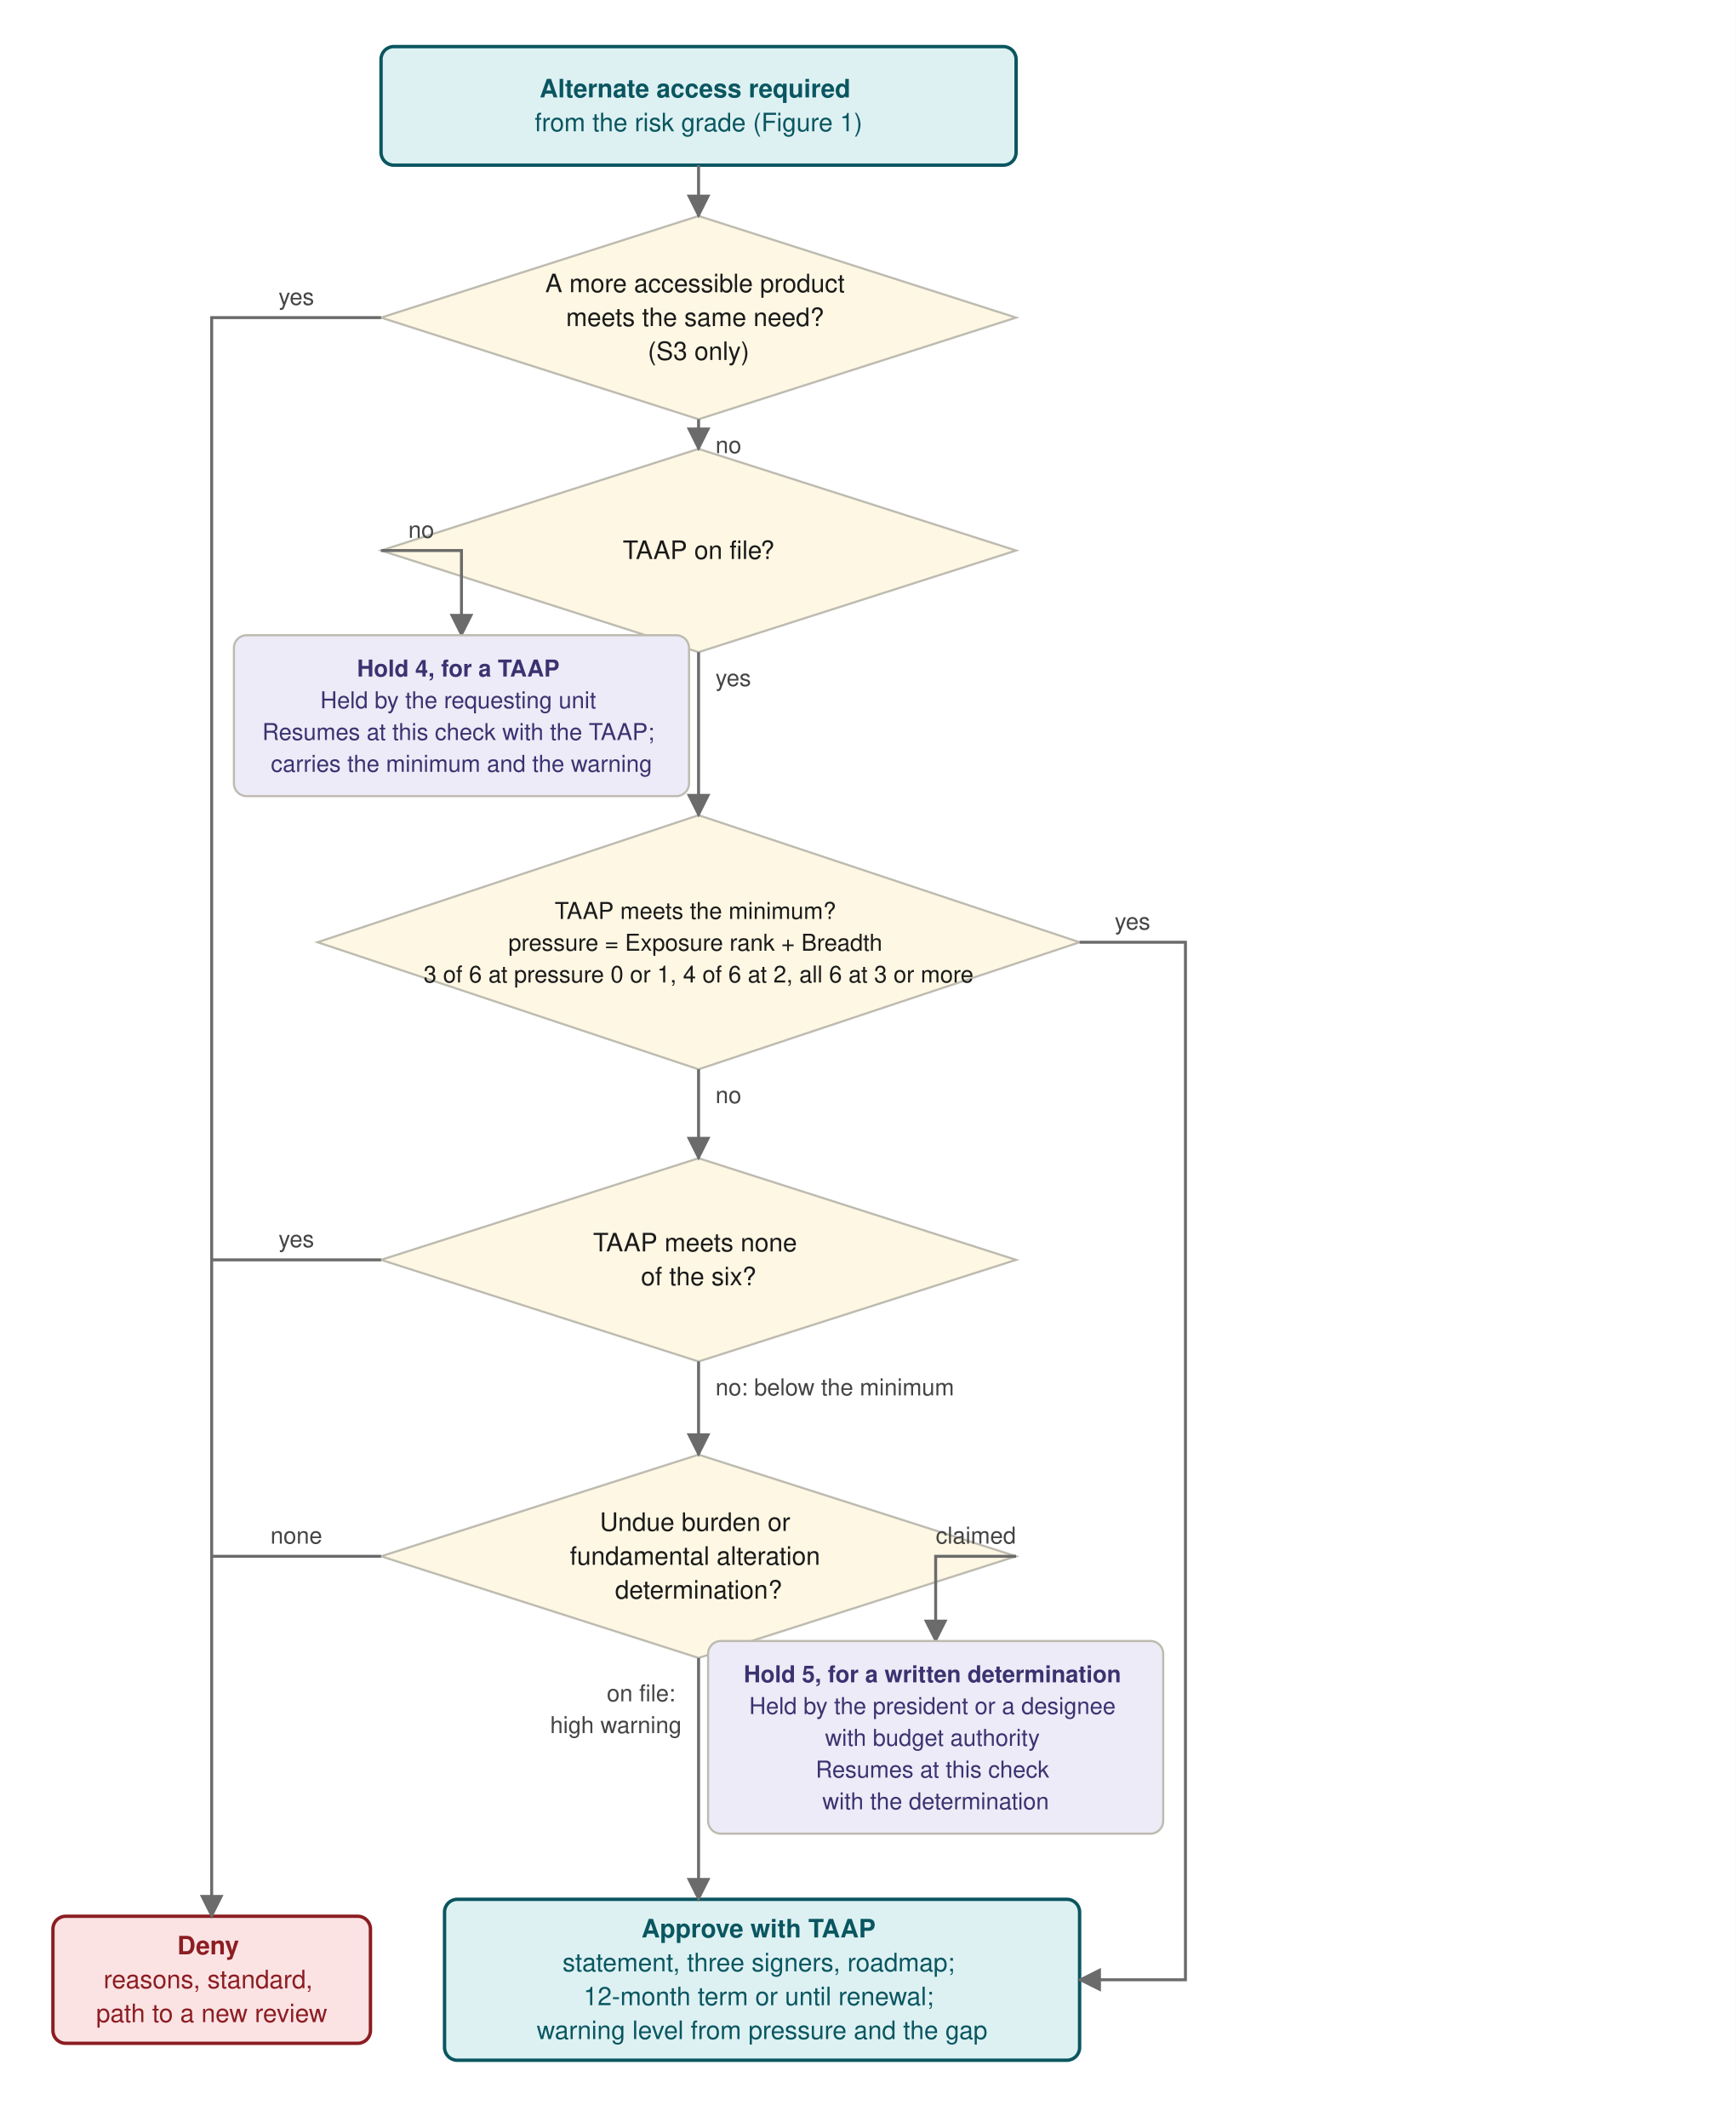
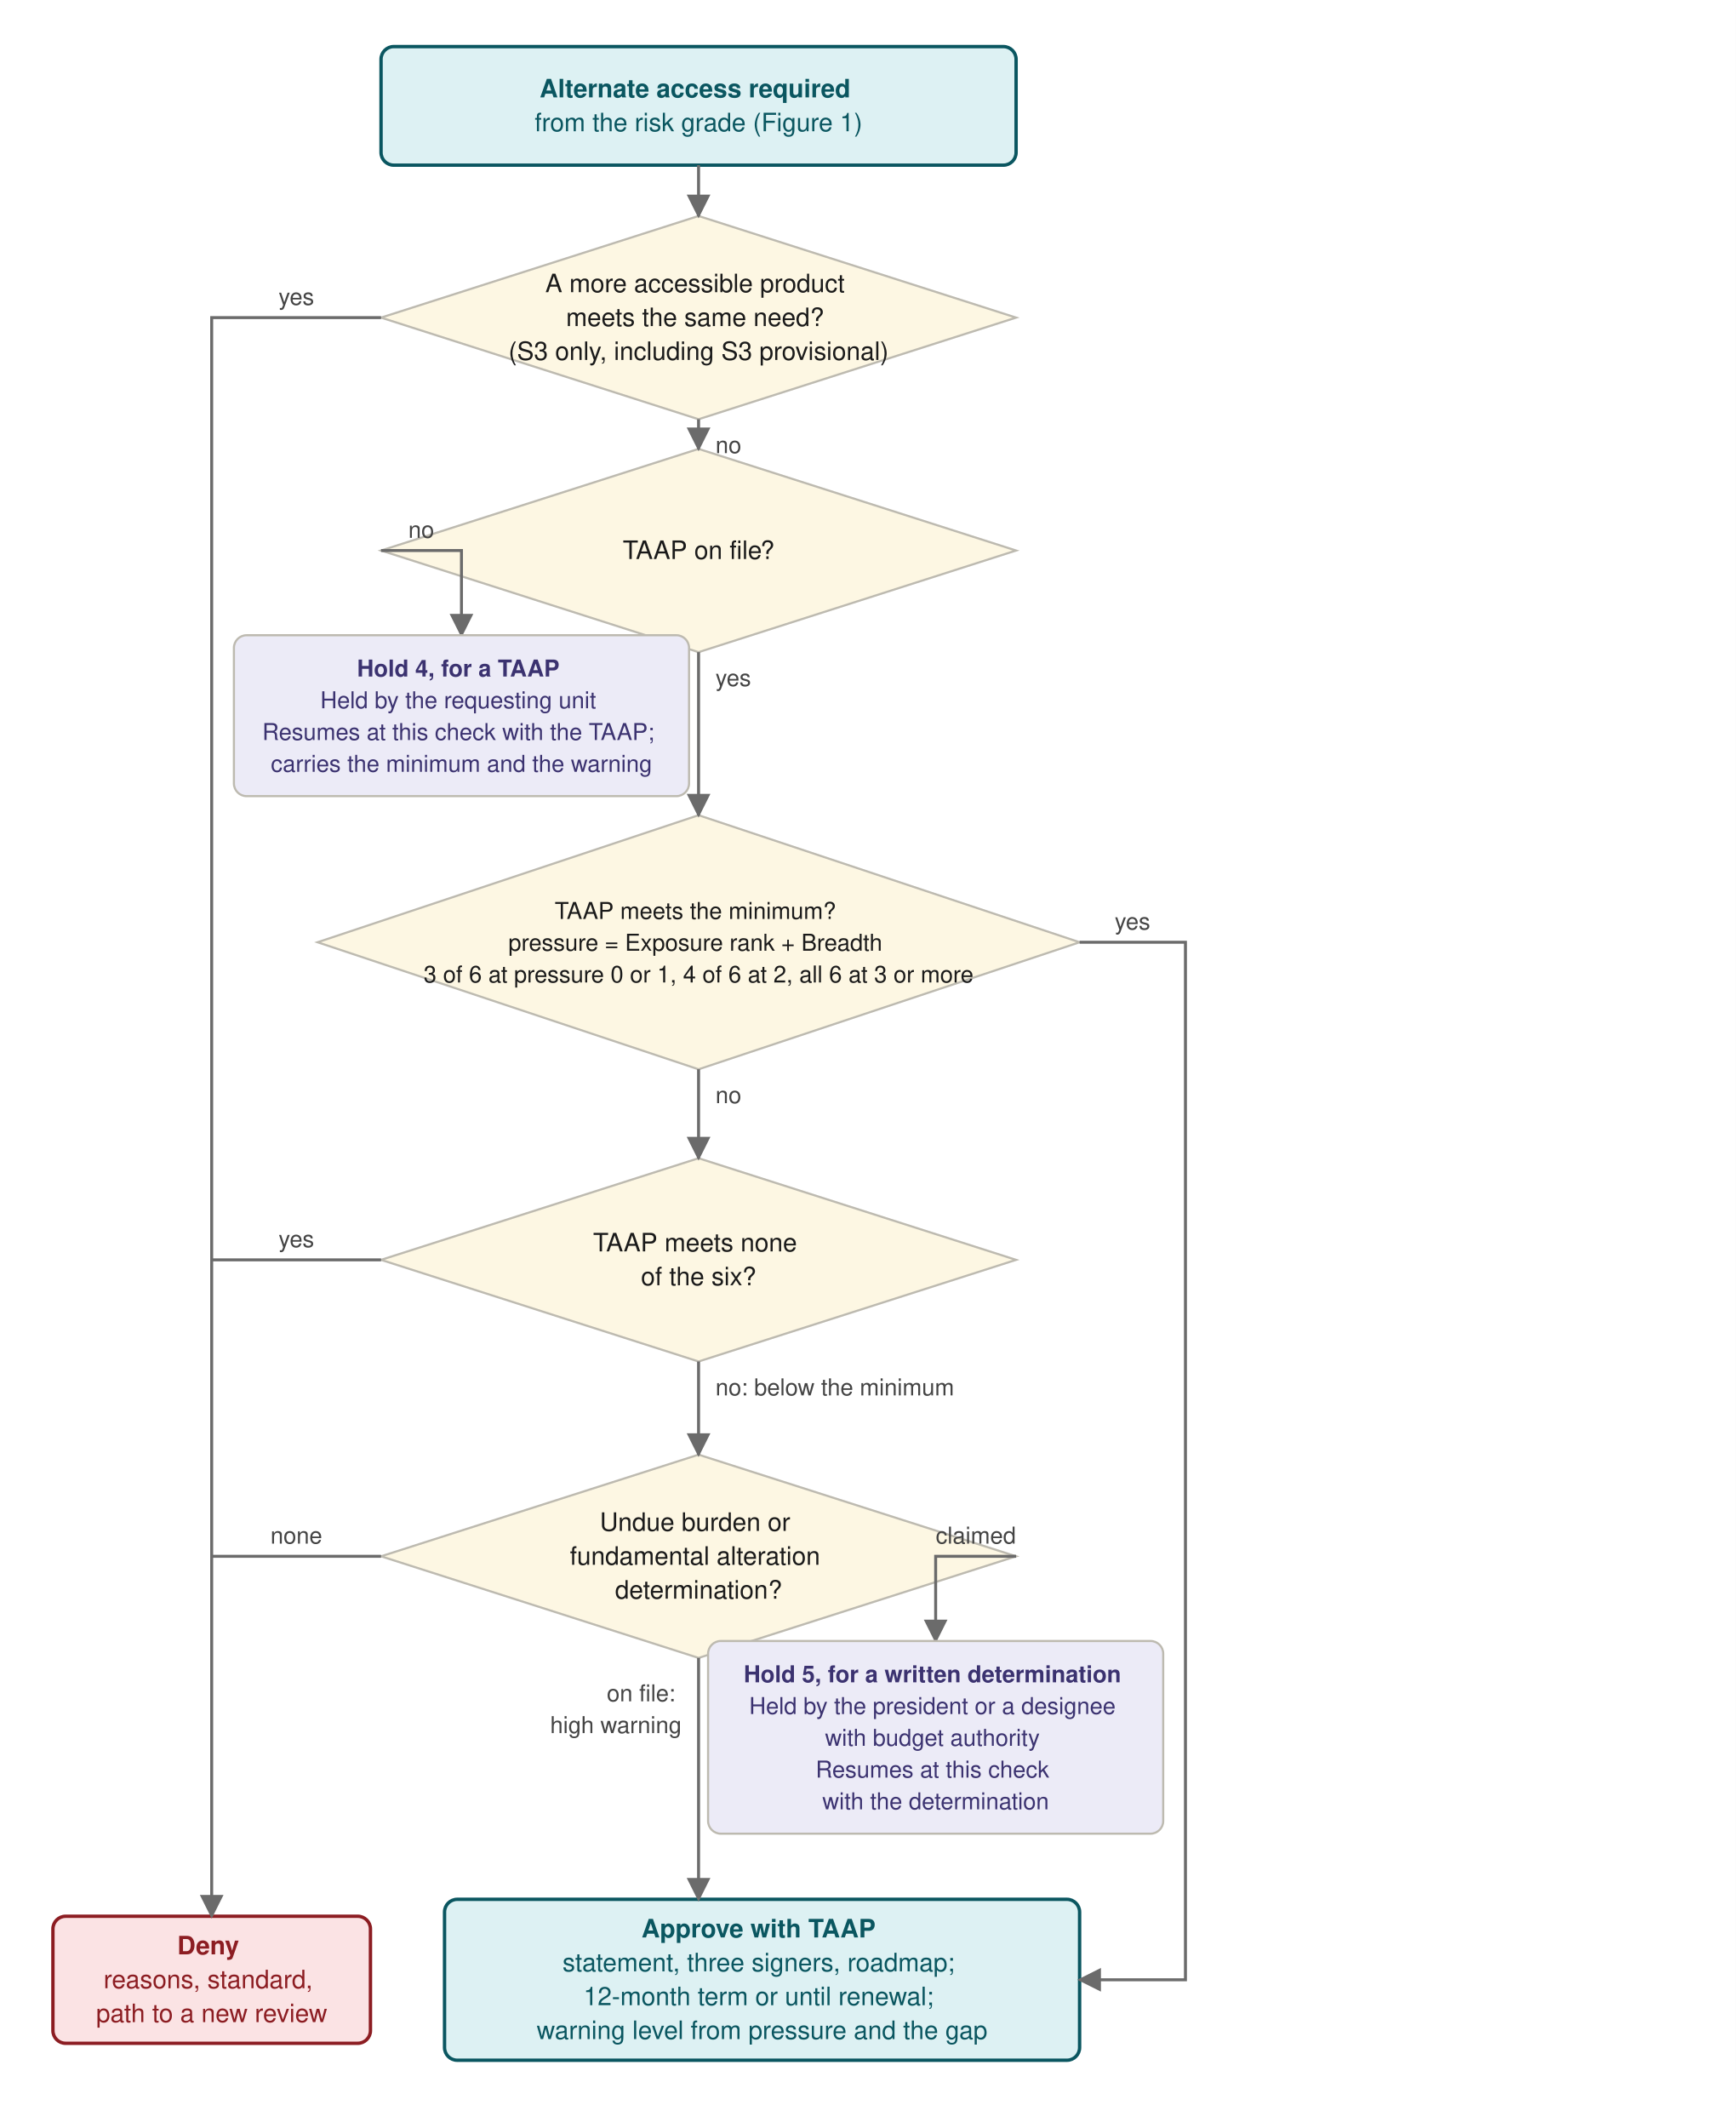
<svg xmlns="http://www.w3.org/2000/svg" viewBox="0 0 820 1005" width="820" height="1005" role="img" aria-labelledby="t d" font-family="Segoe UI, system-ui, -apple-system, Helvetica, Arial, sans-serif">
  <defs>
    <marker id="head" viewBox="0 0 10 10" refX="9" refY="5" markerWidth="8" markerHeight="8" orient="auto-start-reverse">
      <path d="M0,0 L10,5 L0,10 z" fill="#6b6b6b" />
    </marker>
  </defs>
  <rect width="820" height="1005" fill="#ffffff" />
  <rect x="180" y="22" width="300" height="56" rx="6" fill="#ddf1f3" stroke="#0a5660" stroke-width="1.6" />
  <text x="330" y="46" text-anchor="middle" font-size="12" fill="#0a5660">
    <tspan x="330" dy="0" font-weight="600">Alternate access required</tspan>
    <tspan x="330" dy="16" font-weight="400">from the risk grade (Figure 1)</tspan>
  </text>
  <polygon points="330,102 480,150 330,198 180,150" fill="#fdf7e3" stroke="#bdbab0" />
  <text x="330" y="138" text-anchor="middle" font-size="12" fill="#1a1a1a">
    <tspan x="330" dy="0" font-weight="400">A more accessible product</tspan>
    <tspan x="330" dy="16" font-weight="400">meets the same need?</tspan>
-     <tspan x="330" dy="16" font-weight="400">(S3 only)</tspan>
+     <tspan x="330" dy="16" font-weight="400">(S3 only, including S3 provisional)</tspan>
  </text>
  <polygon points="330,212 480,260 330,308 180,260" fill="#fdf7e3" stroke="#bdbab0" />
  <text x="330" y="264" text-anchor="middle" font-size="12" fill="#1a1a1a">
    <tspan x="330" dy="0" font-weight="400">TAAP on file?</tspan>
  </text>
  <polygon points="330,385 510,445 330,505 150,445" fill="#fdf7e3" stroke="#bdbab0" />
  <text x="330" y="434" text-anchor="middle" font-size="11" fill="#1a1a1a">
    <tspan x="330" dy="0" font-weight="400">TAAP meets the minimum?</tspan>
    <tspan x="330" dy="15" font-weight="400">pressure = Exposure rank + Breadth</tspan>
    <tspan x="330" dy="15" font-weight="400">3 of 6 at pressure 0 or 1, 4 of 6 at 2, all 6 at 3 or more</tspan>
  </text>
  <polygon points="330,547 480,595 330,643 180,595" fill="#fdf7e3" stroke="#bdbab0" />
  <text x="330" y="591" text-anchor="middle" font-size="12" fill="#1a1a1a">
    <tspan x="330" dy="0" font-weight="400">TAAP meets none</tspan>
    <tspan x="330" dy="16" font-weight="400">of the six?</tspan>
  </text>
  <polygon points="330,687 480,735 330,783 180,735" fill="#fdf7e3" stroke="#bdbab0" />
  <text x="330" y="723" text-anchor="middle" font-size="12" fill="#1a1a1a">
    <tspan x="330" dy="0" font-weight="400">Undue burden or</tspan>
    <tspan x="330" dy="16" font-weight="400">fundamental alteration</tspan>
    <tspan x="330" dy="16" font-weight="400">determination?</tspan>
  </text>
  <rect x="25" y="905" width="150" height="60" rx="6" fill="#fbe3e4" stroke="#8c1d22" stroke-width="1.6" />
  <text x="100" y="923" text-anchor="middle" font-size="12" fill="#8c1d22">
    <tspan x="100" dy="0" font-weight="600">Deny</tspan>
    <tspan x="100" dy="16" font-weight="400">reasons, standard,</tspan>
    <tspan x="100" dy="16" font-weight="400">path to a new review</tspan>
  </text>
  <rect x="210" y="897" width="300" height="76" rx="6" fill="#ddf1f3" stroke="#0a5660" stroke-width="1.6" />
  <text x="360" y="915" text-anchor="middle" font-size="12" fill="#0a5660">
    <tspan x="360" dy="0" font-weight="600">Approve with TAAP</tspan>
    <tspan x="360" dy="16" font-weight="400">statement, three signers, roadmap;</tspan>
    <tspan x="360" dy="16" font-weight="400">12-month term or until renewal;</tspan>
    <tspan x="360" dy="16" font-weight="400">warning level from pressure and the gap</tspan>
  </text>
  <path d="M330,78 L330,102" fill="none" stroke="#6b6b6b" stroke-width="1.4" marker-end="url(#head)" />
  <path d="M180,150 L100,150 L100,905" fill="none" stroke="#6b6b6b" stroke-width="1.4" marker-end="url(#head)" />
  <text x="140" y="144" text-anchor="middle" font-size="11" fill="#444444">
    <tspan x="140" dy="0" font-weight="400">yes</tspan>
  </text>
  <path d="M330,198 L330,212" fill="none" stroke="#6b6b6b" stroke-width="1.4" marker-end="url(#head)" />
  <text x="338" y="214" text-anchor="start" font-size="11" fill="#444444">
    <tspan x="338" dy="0" font-weight="400">no</tspan>
  </text>
  <path d="M180,260 L218,260 L218,300" fill="none" stroke="#6b6b6b" stroke-width="1.4" marker-end="url(#head)" />
  <text x="199" y="254" text-anchor="middle" font-size="11" fill="#444444">
    <tspan x="199" dy="0" font-weight="400">no</tspan>
  </text>
  <rect x="110.5" y="300" width="215" height="76" rx="6" fill="#ecebf7" stroke="#bdbab0" stroke-width="1" />
  <text x="218" y="319.5" text-anchor="middle" font-size="11" fill="#3b3270">
    <tspan x="218" dy="0" font-weight="600">Hold 4, for a TAAP</tspan>
    <tspan x="218" dy="15" font-weight="400">Held by the requesting unit</tspan>
    <tspan x="218" dy="15" font-weight="400">Resumes at this check with the TAAP;</tspan>
    <tspan x="218" dy="15" font-weight="400">carries the minimum and the warning</tspan>
  </text>
  <path d="M330,308 L330,385" fill="none" stroke="#6b6b6b" stroke-width="1.4" marker-end="url(#head)" />
  <text x="338" y="324" text-anchor="start" font-size="11" fill="#444444">
    <tspan x="338" dy="0" font-weight="400">yes</tspan>
  </text>
  <path d="M510,445 L560,445 L560,935 L510,935" fill="none" stroke="#6b6b6b" stroke-width="1.4" marker-end="url(#head)" />
  <text x="535" y="439" text-anchor="middle" font-size="11" fill="#444444">
    <tspan x="535" dy="0" font-weight="400">yes</tspan>
  </text>
  <path d="M330,505 L330,547" fill="none" stroke="#6b6b6b" stroke-width="1.4" marker-end="url(#head)" />
  <text x="338" y="521" text-anchor="start" font-size="11" fill="#444444">
    <tspan x="338" dy="0" font-weight="400">no</tspan>
  </text>
  <path d="M180,595 L100,595" fill="none" stroke="#6b6b6b" stroke-width="1.4" />
  <text x="140" y="589" text-anchor="middle" font-size="11" fill="#444444">
    <tspan x="140" dy="0" font-weight="400">yes</tspan>
  </text>
  <path d="M330,643 L330,687" fill="none" stroke="#6b6b6b" stroke-width="1.4" marker-end="url(#head)" />
  <text x="338" y="659" text-anchor="start" font-size="11" fill="#444444">
    <tspan x="338" dy="0" font-weight="400">no: below the minimum</tspan>
  </text>
  <path d="M180,735 L100,735" fill="none" stroke="#6b6b6b" stroke-width="1.4" />
  <text x="140" y="729" text-anchor="middle" font-size="11" fill="#444444">
    <tspan x="140" dy="0" font-weight="400">none</tspan>
  </text>
  <path d="M480,735 L442,735 L442,775" fill="none" stroke="#6b6b6b" stroke-width="1.4" marker-end="url(#head)" />
  <text x="461" y="729" text-anchor="middle" font-size="11" fill="#444444">
    <tspan x="461" dy="0" font-weight="400">claimed</tspan>
  </text>
  <rect x="334.5" y="775" width="215" height="91" rx="6" fill="#ecebf7" stroke="#bdbab0" stroke-width="1" />
  <text x="442" y="794.5" text-anchor="middle" font-size="11" fill="#3b3270">
    <tspan x="442" dy="0" font-weight="600">Hold 5, for a written determination</tspan>
    <tspan x="442" dy="15" font-weight="400">Held by the president or a designee</tspan>
    <tspan x="442" dy="15" font-weight="400">with budget authority</tspan>
    <tspan x="442" dy="15" font-weight="400">Resumes at this check</tspan>
    <tspan x="442" dy="15" font-weight="400">with the determination</tspan>
  </text>
  <path d="M330,783 L330,897" fill="none" stroke="#6b6b6b" stroke-width="1.4" marker-end="url(#head)" />
  <text x="322" y="803.5" text-anchor="end" font-size="11" fill="#444444">
    <tspan x="322" dy="0" font-weight="400">on file:</tspan>
    <tspan x="322" dy="15" font-weight="400">high warning</tspan>
  </text>
</svg>
